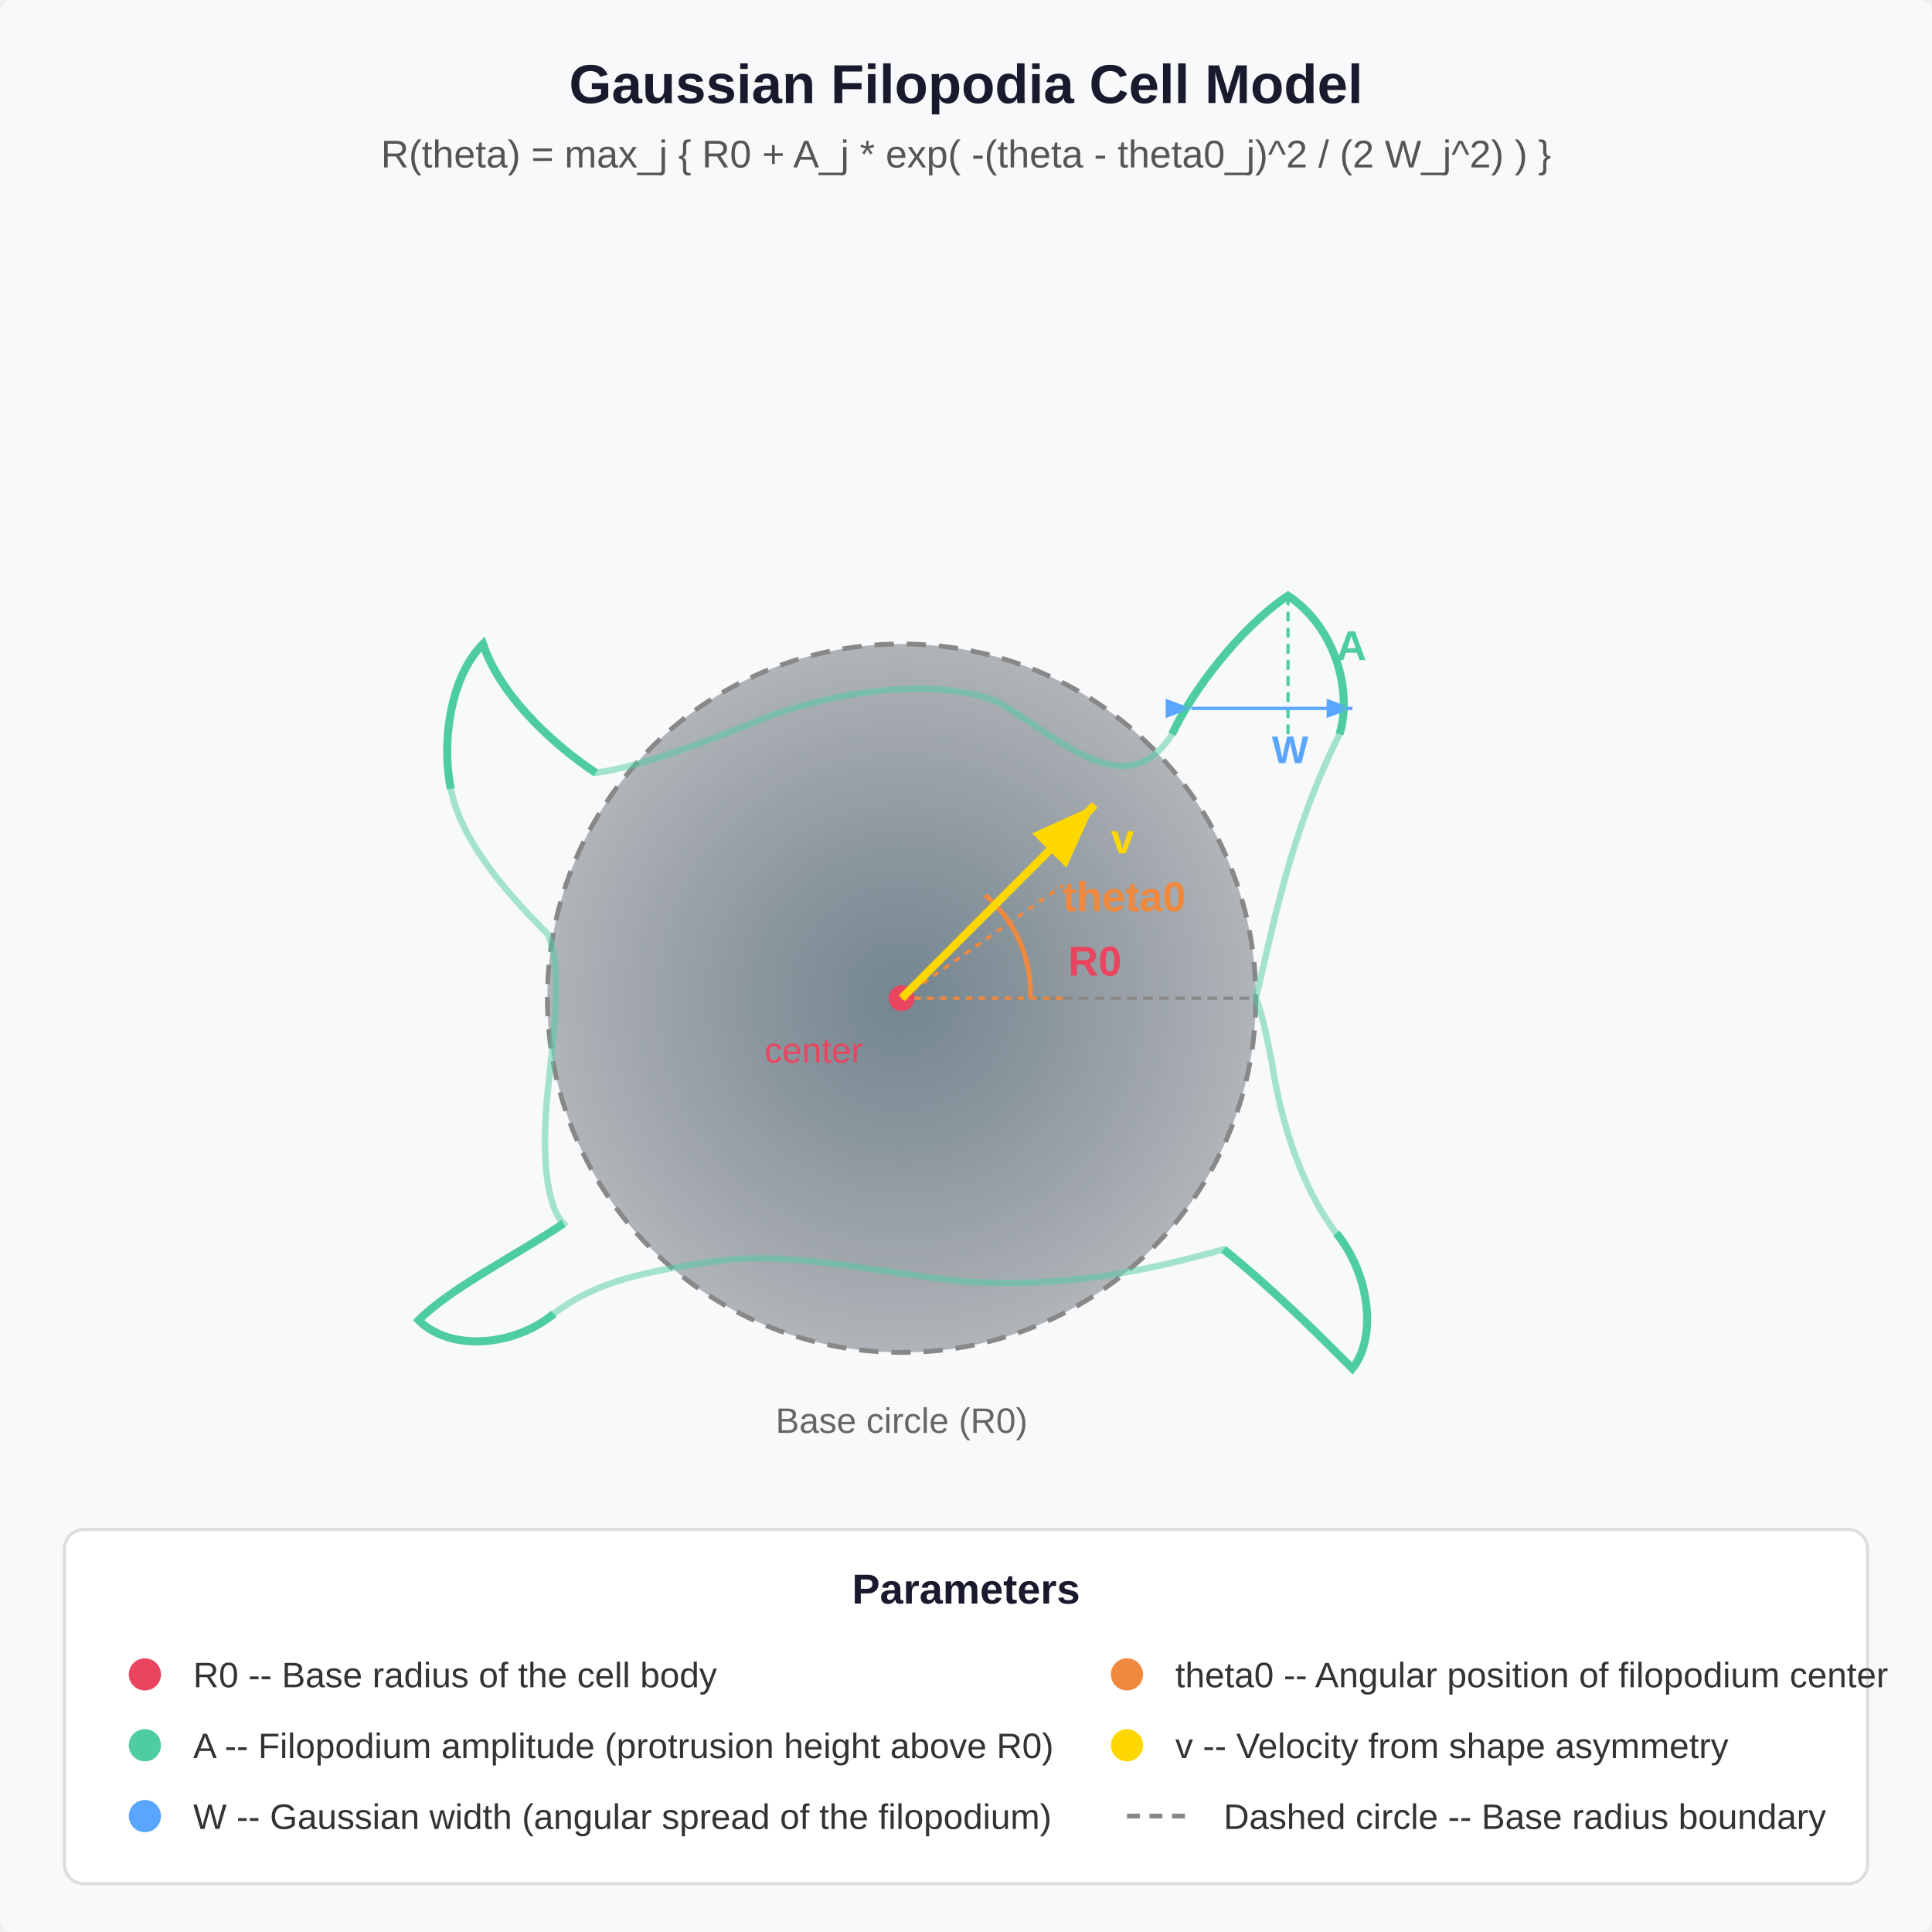
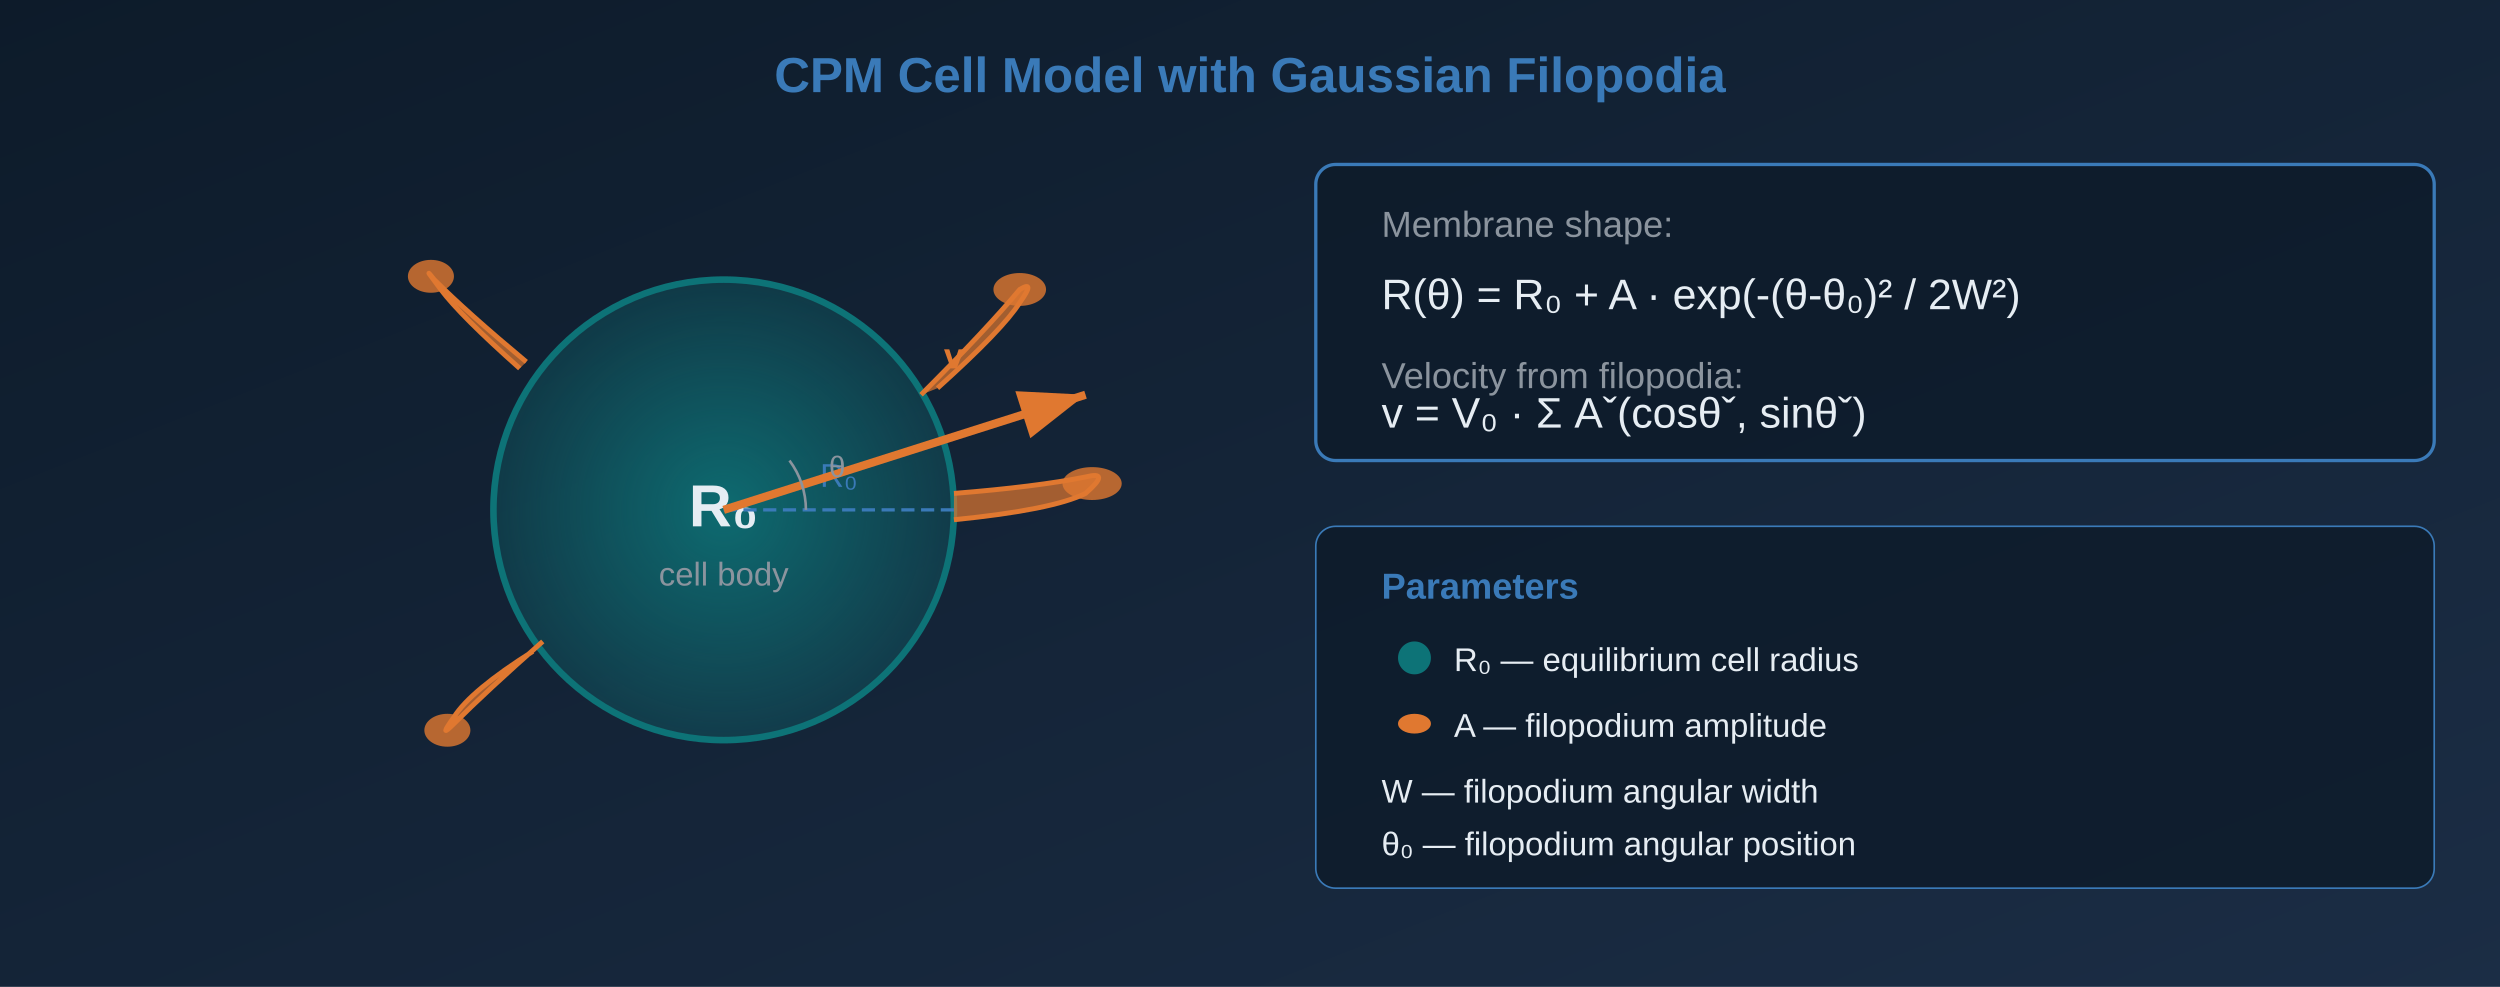
- <svg xmlns="http://www.w3.org/2000/svg" width="600" height="600" viewBox="0 0 600 600">
+ <svg xmlns="http://www.w3.org/2000/svg" width="760" height="300" viewBox="0 0 760 300">
  <defs>
-     <marker id="arrowTip" markerWidth="8" markerHeight="6" refX="8" refY="3" orient="auto">
-       <polygon points="0 0, 8 3, 0 6" fill="#e94560" />
+     <linearGradient id="bgGrad" x1="0" y1="0" x2="1" y2="1">
+       <stop offset="0%" style="stop-color:#0d1b2a;stop-opacity:1" />
+       <stop offset="100%" style="stop-color:#1b2d45;stop-opacity:1" />
+     </linearGradient>
+     <marker id="arrowOrange" markerWidth="8" markerHeight="6" refX="8" refY="3" orient="auto">
+       <polygon points="0 0, 8 3, 0 6" style="fill:#e07830" />
    </marker>
-     <marker id="arrowTipBlue" markerWidth="8" markerHeight="6" refX="8" refY="3" orient="auto">
-       <polygon points="0 0, 8 3, 0 6" fill="#58a6ff" />
-     </marker>
-     <marker id="arrowTipGold" markerWidth="8" markerHeight="6" refX="8" refY="3" orient="auto">
-       <polygon points="0 0, 8 3, 0 6" fill="#ffd700" />
-     </marker>
-     <radialGradient id="cellGrad" cx="50%" cy="50%" r="50%">
-       <stop offset="0%" style="stop-color:#1a3a4a;stop-opacity:0.6" />
-       <stop offset="100%" style="stop-color:#0a1520;stop-opacity:0.3" />
+     <radialGradient id="cellBody" cx="50%" cy="50%" r="50%">
+       <stop offset="0%" style="stop-color:#0d7377;stop-opacity:0.9" />
+       <stop offset="100%" style="stop-color:#0d7377;stop-opacity:0.3" />
    </radialGradient>
  </defs>
-   <rect width="600" height="600" fill="#f8f9fa" rx="4" />
-   <text x="300" y="32" text-anchor="middle" fill="#1a1a2e" font-family="Arial, sans-serif" font-size="17" font-weight="bold">Gaussian Filopodia Cell Model</text>
-   <text x="300" y="52" text-anchor="middle" fill="#555" font-family="Arial, sans-serif" font-size="12">R(theta) = max_j { R0 + A_j * exp( -(theta - theta0_j)^2 / (2 W_j^2) ) }</text>
-   <circle cx="280" cy="310" r="110" fill="url(#cellGrad)" stroke="#888" stroke-width="1.5" stroke-dasharray="6,4" />
-   <text x="280" y="445" text-anchor="middle" fill="#666" font-family="Arial, sans-serif" font-size="11">Base circle (R0)</text>
-   <line x1="280" y1="310" x2="390" y2="310" stroke="#888" stroke-width="1" stroke-dasharray="3,2" />
-   <text x="340" y="303" text-anchor="middle" fill="#e94560" font-family="Arial, sans-serif" font-size="13" font-weight="bold">R0</text>
-   <circle cx="280" cy="310" r="4" fill="#e94560" />
-   <text x="268" y="330" text-anchor="end" fill="#e94560" font-family="Arial, sans-serif" font-size="11">center</text>
-   <path d="M 364,228 C 370,215 385,195 400,185 C 415,195 420,215 416,228" fill="none" stroke="#4ecca3" stroke-width="2.5" />
-   <line x1="400" y1="228" x2="400" y2="185" stroke="#4ecca3" stroke-width="1" stroke-dasharray="3,2" />
-   <text x="415" y="205" fill="#4ecca3" font-family="Arial, sans-serif" font-size="13" font-weight="bold">A</text>
-   <line x1="370" y1="220" x2="420" y2="220" stroke="#58a6ff" stroke-width="1" marker-start="url(#arrowTipBlue)" marker-end="url(#arrowTipBlue)" />
-   <text x="395" y="237" fill="#58a6ff" font-family="Arial, sans-serif" font-size="12" font-weight="bold">W</text>
-   <path d="M 185,240 C 170,230 155,215 150,200 C 140,210 137,230 140,245" fill="none" stroke="#4ecca3" stroke-width="2.5" />
-   <path d="M 175,380 C 160,390 140,400 130,410 C 140,420 160,418 172,408" fill="none" stroke="#4ecca3" stroke-width="2.5" />
-   <path d="M 380,388 C 395,400 410,415 420,425 C 428,415 425,395 415,383" fill="none" stroke="#4ecca3" stroke-width="2.5" />
-   <path d="M 390,310 C 395,290 400,260 416,228 C 420,215 415,195 400,185 C 385,195 370,215 364,228 C 350,250 330,230 310,218 C 290,210 260,215 240,222 C 220,230 200,238 185,240 C 170,230 155,215 150,200 C 140,210 137,230 140,245 C 143,260 155,275 170,290 C 175,300 172,320 170,340 C 168,360 170,375 175,380 C 160,390 140,400 130,410 C 140,420 160,418 172,408 C 185,398 200,395 220,392 C 245,388 270,395 300,398 C 330,400 355,395 380,388 C 395,400 410,415 420,425 C 428,415 425,395 415,383 C 405,370 398,350 395,330 C 393,320 392,315 390,310 Z" fill="none" stroke="#4ecca3" stroke-width="2" stroke-opacity="0.5" />
-   <path d="M 320,310 A 40,40 0 0,0 306,278" fill="none" stroke="#f0883e" stroke-width="1.5" />
-   <text x="330" y="283" fill="#f0883e" font-family="Arial, sans-serif" font-size="13" font-weight="bold">theta0</text>
-   <line x1="280" y1="310" x2="330" y2="310" stroke="#f0883e" stroke-width="1" stroke-dasharray="2,2" />
-   <line x1="280" y1="310" x2="330" y2="275" stroke="#f0883e" stroke-width="1" stroke-dasharray="2,2" />
-   <line x1="280" y1="310" x2="340" y2="250" stroke="#ffd700" stroke-width="2.5" marker-end="url(#arrowTipGold)" />
-   <text x="345" y="265" fill="#ffd700" font-family="Arial, sans-serif" font-size="13" font-weight="bold">v</text>
-   <rect x="20" y="475" width="560" height="110" rx="6" fill="#fff" stroke="#ddd" stroke-width="1" />
-   <text x="300" y="498" text-anchor="middle" fill="#1a1a2e" font-family="Arial, sans-serif" font-size="13" font-weight="bold">Parameters</text>
-   <circle cx="45" cy="520" r="5" fill="#e94560" />
-   <text x="60" y="524" fill="#333" font-family="Arial, sans-serif" font-size="11">R0 -- Base radius of the cell body</text>
-   <circle cx="45" cy="542" r="5" fill="#4ecca3" />
-   <text x="60" y="546" fill="#333" font-family="Arial, sans-serif" font-size="11">A -- Filopodium amplitude (protrusion height above R0)</text>
-   <circle cx="45" cy="564" r="5" fill="#58a6ff" />
-   <text x="60" y="568" fill="#333" font-family="Arial, sans-serif" font-size="11">W -- Gaussian width (angular spread of the filopodium)</text>
-   <circle cx="350" cy="520" r="5" fill="#f0883e" />
-   <text x="365" y="524" fill="#333" font-family="Arial, sans-serif" font-size="11">theta0 -- Angular position of filopodium center</text>
-   <circle cx="350" cy="542" r="5" fill="#ffd700" />
-   <text x="365" y="546" fill="#333" font-family="Arial, sans-serif" font-size="11">v -- Velocity from shape asymmetry</text>
-   <line x1="350" y1="564" x2="370" y2="564" stroke="#888" stroke-width="1.5" stroke-dasharray="4,3" />
-   <text x="380" y="568" fill="#333" font-family="Arial, sans-serif" font-size="11">Dashed circle -- Base radius boundary</text>
+   <rect width="760" height="300" fill="url(#bgGrad)" />
+   <text x="380" y="28" text-anchor="middle" style="font-family:Arial,sans-serif;font-size:15px;font-weight:bold;fill:#3a7ab8">CPM Cell Model with Gaussian Filopodia</text>
+   <circle cx="220" cy="155" r="70" style="fill:url(#cellBody);stroke:#0d7377;stroke-width:2" />
+   <path d="M 280,120 Q 300,100 310,88 Q 315,85 310,92 Q 305,100 285,118" style="fill:#e07830;fill-opacity:0.7;stroke:#e07830;stroke-width:1.5" />
+   <ellipse cx="310" cy="88" rx="8" ry="5" style="fill:#e07830;fill-opacity:0.8" />
+   <path d="M 290,150 Q 315,148 330,145 Q 338,143 330,150 Q 320,155 290,158" style="fill:#e07830;fill-opacity:0.7;stroke:#e07830;stroke-width:1.5" />
+   <ellipse cx="332" cy="147" rx="9" ry="5" style="fill:#e07830;fill-opacity:0.8" />
+   <path d="M 165,195 Q 148,210 138,220 Q 133,225 138,218 Q 143,210 162,198" style="fill:#e07830;fill-opacity:0.7;stroke:#e07830;stroke-width:1.5" />
+   <ellipse cx="136" cy="222" rx="7" ry="5" style="fill:#e07830;fill-opacity:0.8" />
+   <path d="M 160,110 Q 142,95 132,85 Q 128,80 134,88 Q 140,96 158,112" style="fill:#e07830;fill-opacity:0.7;stroke:#e07830;stroke-width:1.5" />
+   <ellipse cx="131" cy="84" rx="7" ry="5" style="fill:#e07830;fill-opacity:0.8" />
+   <text x="220" y="160" text-anchor="middle" style="font-family:Arial,sans-serif;font-size:18px;font-weight:bold;fill:#e6edf3">R₀</text>
+   <text x="220" y="178" text-anchor="middle" style="font-family:Arial,sans-serif;font-size:10px;fill:#8b949e">cell body</text>
+   <line x1="220" y1="155" x2="290" y2="155" style="stroke:#3a7ab8;stroke-width:1;stroke-dasharray:4,2" />
+   <text x="255" y="148" text-anchor="middle" style="font-family:Arial,sans-serif;font-size:10px;fill:#3a7ab8">R₀</text>
+   <line x1="220" y1="155" x2="330" y2="120" style="stroke:#e07830;stroke-width:2.5" marker-end="url(#arrowOrange)" />
+   <text x="290" y="112" text-anchor="middle" style="font-family:Arial,sans-serif;font-size:11px;font-weight:bold;fill:#e07830">v</text>
+   <rect x="400" y="50" width="340" height="90" rx="6" style="fill:#0d1b2a;fill-opacity:0.8;stroke:#3a7ab8;stroke-width:1" />
+   <text x="420" y="72" style="font-family:Arial,sans-serif;font-size:11px;fill:#8b949e">Membrane shape:</text>
+   <text x="420" y="94" style="font-family:Arial,sans-serif;font-size:13px;fill:#e6edf3">R(θ) = R₀ + A · exp(-(θ-θ₀)² / 2W²)</text>
+   <text x="420" y="118" style="font-family:Arial,sans-serif;font-size:11px;fill:#8b949e">Velocity from filopodia:</text>
+   <text x="420" y="130" style="font-family:Arial,sans-serif;font-size:13px;fill:#e6edf3">v = V₀ · Σ Aˇ(cosθˇ, sinθˇ)</text>
+   <rect x="400" y="160" width="340" height="110" rx="6" style="fill:#0d1b2a;fill-opacity:0.8;stroke:#3a7ab8;stroke-width:0.5" />
+   <text x="420" y="182" style="font-family:Arial,sans-serif;font-size:11px;font-weight:bold;fill:#3a7ab8">Parameters</text>
+   <circle cx="430" cy="200" r="5" style="fill:#0d7377" />
+   <text x="442" y="204" style="font-family:Arial,sans-serif;font-size:10px;fill:#e6edf3">R₀ — equilibrium cell radius</text>
+   <ellipse cx="430" cy="220" rx="5" ry="3" style="fill:#e07830" />
+   <text x="442" y="224" style="font-family:Arial,sans-serif;font-size:10px;fill:#e6edf3">A — filopodium amplitude</text>
+   <text x="420" y="244" style="font-family:Arial,sans-serif;font-size:10px;fill:#e6edf3">W — filopodium angular width</text>
+   <text x="420" y="260" style="font-family:Arial,sans-serif;font-size:10px;fill:#e6edf3">θ₀ — filopodium angular position</text>
+   <path d="M 245,155 A 25,25 0 0,0 240,140" style="fill:none;stroke:#8b949e;stroke-width:0.8" />
+   <text x="252" y="145" style="font-family:Arial,sans-serif;font-size:9px;fill:#8b949e">θ</text>
</svg>
